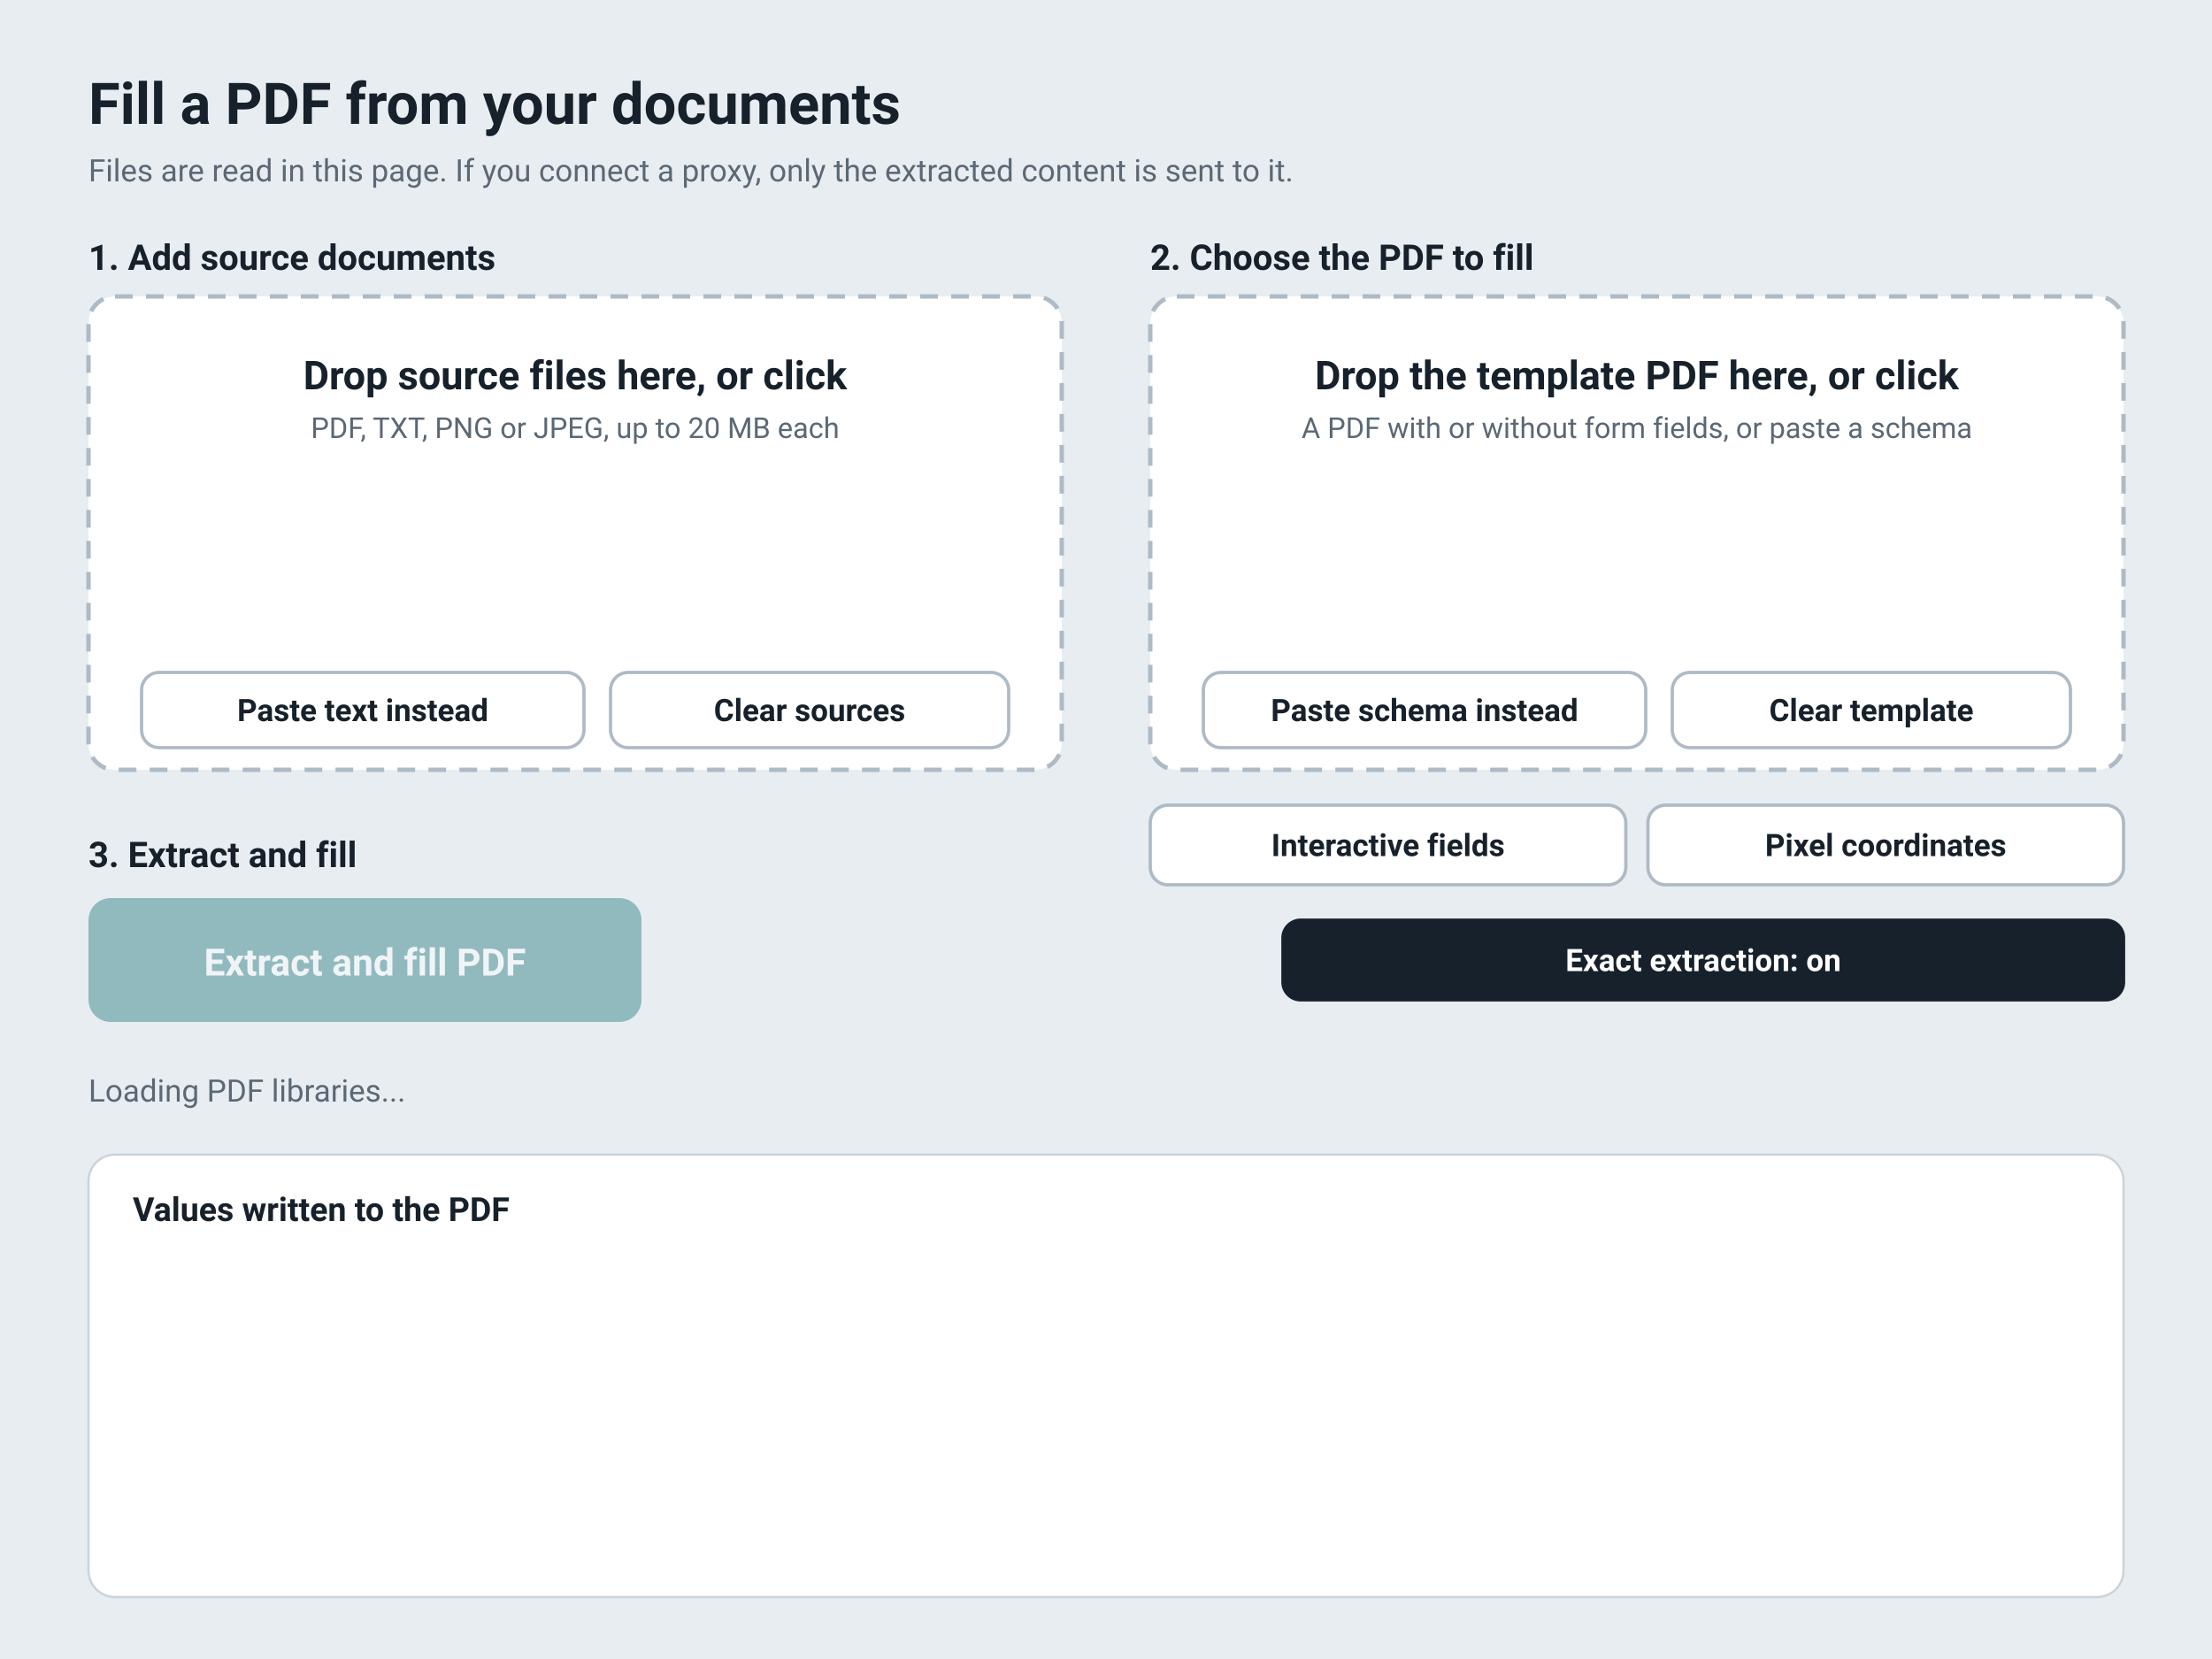
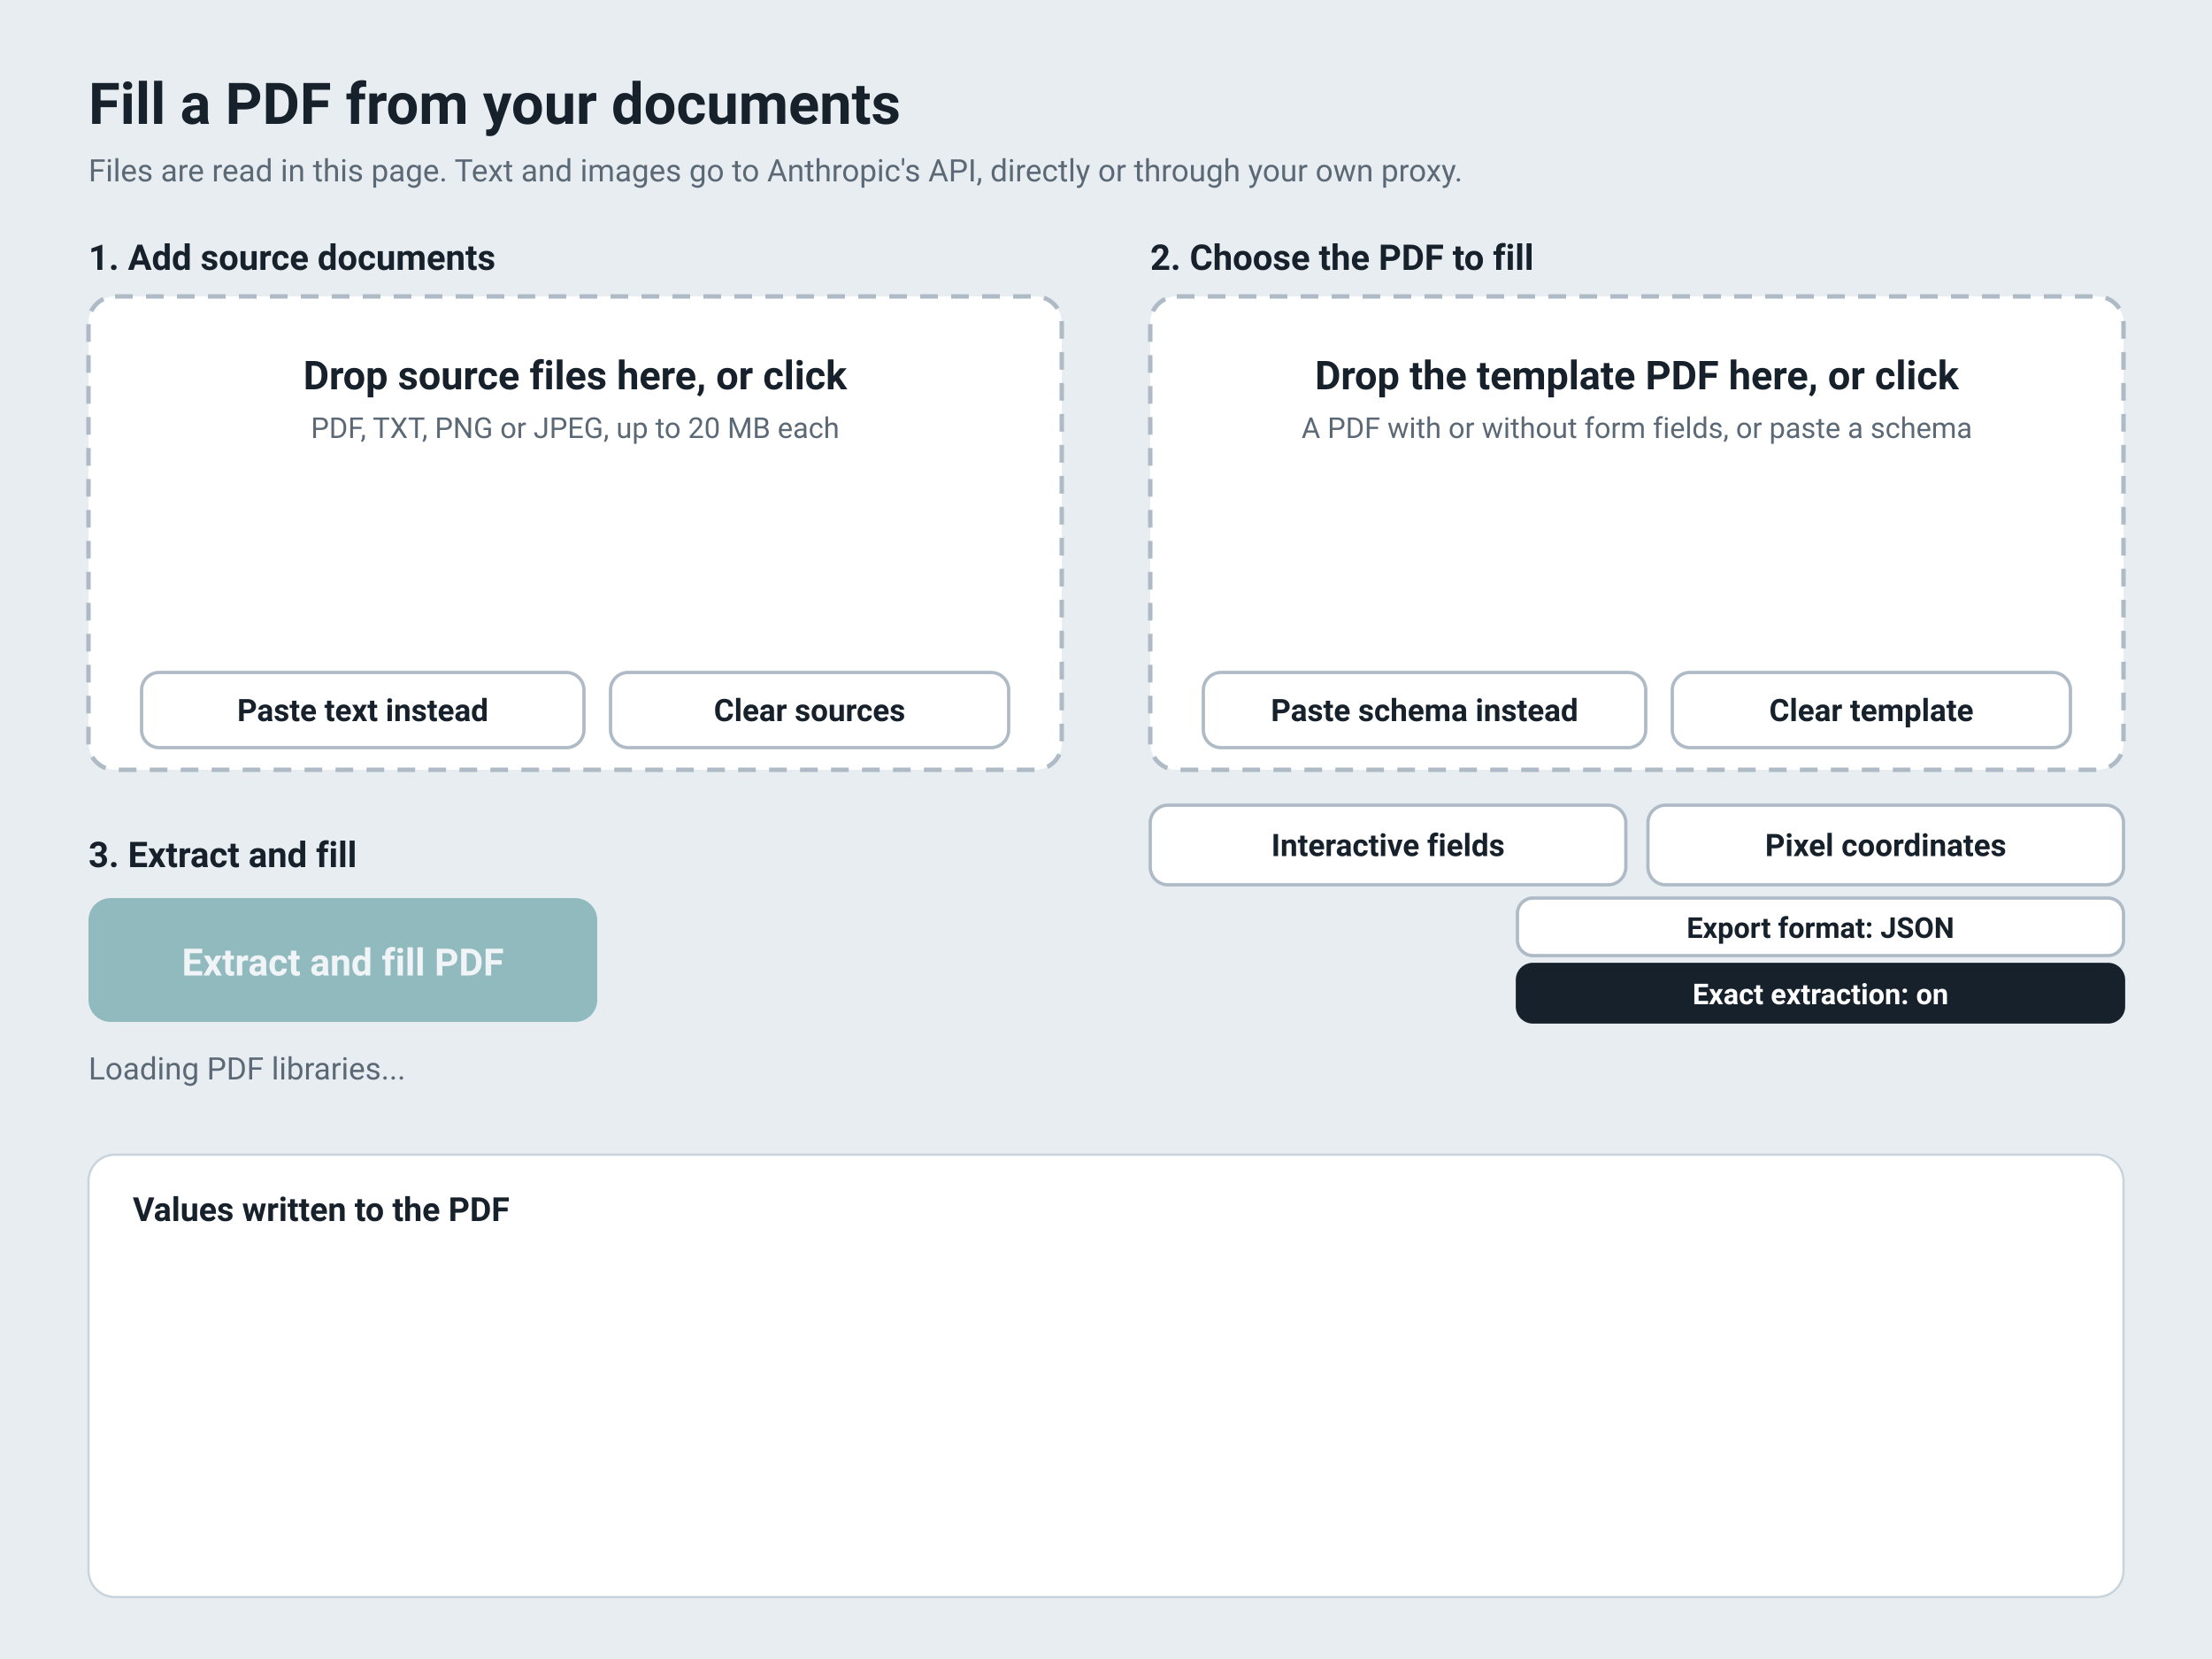
<svg xmlns="http://www.w3.org/2000/svg" viewBox="0 0 1000 750" width="100%" height="100%" preserveAspectRatio="xMidYMid meet" font-family="system-ui, -apple-system, 'Segoe UI', Roboto, Helvetica, Arial, sans-serif">
  <defs id="defs">
    <style>
      .zone { fill: #FFFFFF; stroke: #AEBBC6; stroke-width: 2; stroke-dasharray: 8 6; cursor: pointer; }
      .zone.hover { fill: #D7ECEC; stroke: #0E6F73; }
      .zone:focus { outline: none; stroke: #0E6F73; stroke-width: 3; }
      .btn { cursor: pointer; outline: none; }
      .btn rect { fill: #0E6F73; }
      .btn:hover rect, .btn:focus rect { fill: #0A5659; }
      .btn.secondary rect { fill: #17212B; }
      .btn.toggle rect { fill: #FFFFFF; stroke: #AEBBC6; stroke-width: 1.5; }
      .btn.toggle text { fill: #17212B; }
      .btn.toggle.active rect { fill: #17212B; stroke: #17212B; }
      .btn.toggle.active text { fill: #FFFFFF; }
      .btn.disabled { opacity: 0.4; cursor: not-allowed; }
      .btn text { fill: #FFFFFF; font-weight: 600; font-size: 17px; pointer-events: none; }
      .btn.toggle text { font-size: 14px; }
+       .btn.small text { font-size: 13px; }
      .ink { fill: #17212B; } .muted { fill: #5B6875; }
    </style>
  </defs>
  <rect x="0" y="0" width="1000" height="750" fill="#E8EDF1" />
  <text x="40" y="56" class="ink" font-size="26" font-weight="700">Fill a PDF from your documents</text>
-   <text x="40" y="82" class="muted" font-size="14">Files are read in this page. If you connect a proxy, only the extracted content is sent to it.</text>
+   <text x="40" y="82" class="muted" font-size="14">Files are read in this page. Text and images go to Anthropic's API, directly or through your own proxy.</text>
  <text x="40" y="122" class="ink" font-size="16" font-weight="600">1. Add source documents</text>
  <rect id="source-zone" class="zone" x="40" y="134" width="440" height="214" rx="12" tabindex="0" role="button" aria-label="Add source documents" />
  <text x="260" y="176" class="ink" font-size="18" font-weight="600" text-anchor="middle" pointer-events="none">Drop source files here, or click</text>
  <text x="260" y="198" class="muted" font-size="13" text-anchor="middle" pointer-events="none">PDF, TXT, PNG or JPEG, up to 20 MB each</text>
  <g id="source-list" font-size="13" class="ink" pointer-events="none" />
  <g id="btn-source-text" class="btn toggle" tabindex="0" role="button" transform="translate(64 304)">
    <rect width="200" height="34" rx="8" />
    <text x="100" y="22" text-anchor="middle">Paste text instead</text>
  </g>
  <g id="btn-source-clear" class="btn toggle" tabindex="0" role="button" transform="translate(276 304)">
    <rect width="180" height="34" rx="8" />
    <text x="90" y="22" text-anchor="middle">Clear sources</text>
  </g>
  <text x="520" y="122" class="ink" font-size="16" font-weight="600">2. Choose the PDF to fill</text>
  <rect id="template-zone" class="zone" x="520" y="134" width="440" height="214" rx="12" tabindex="0" role="button" aria-label="Choose the template PDF" />
  <text x="740" y="176" class="ink" font-size="18" font-weight="600" text-anchor="middle" pointer-events="none">Drop the template PDF here, or click</text>
  <text x="740" y="198" class="muted" font-size="13" text-anchor="middle" pointer-events="none">A PDF with or without form fields, or paste a schema</text>
  <g id="template-info" font-size="13" class="ink" pointer-events="none" />
  <g id="btn-template-text" class="btn toggle" tabindex="0" role="button" transform="translate(544 304)">
    <rect width="200" height="34" rx="8" />
    <text x="100" y="22" text-anchor="middle">Paste schema instead</text>
  </g>
  <g id="btn-template-clear" class="btn toggle" tabindex="0" role="button" transform="translate(756 304)">
    <rect width="180" height="34" rx="8" />
    <text x="90" y="22" text-anchor="middle">Clear template</text>
  </g>
  <g id="btn-mode-fields" class="btn toggle" tabindex="0" role="button" transform="translate(520 364)">
    <rect width="215" height="36" rx="8" />
    <text x="107.5" y="23" text-anchor="middle">Interactive fields</text>
  </g>
  <g id="btn-mode-coords" class="btn toggle" tabindex="0" role="button" transform="translate(745 364)">
    <rect width="215" height="36" rx="8" />
    <text x="107.5" y="23" text-anchor="middle">Pixel coordinates</text>
  </g>
  <text x="40" y="392" class="ink" font-size="16" font-weight="600">3. Extract and fill</text>
  <g id="btn-process" class="btn disabled" tabindex="0" role="button" transform="translate(40 406)">
-     <rect width="250" height="56" rx="10" />
-     <text x="125" y="35" text-anchor="middle">Extract and fill PDF</text>
+     <rect width="230" height="56" rx="10" />
+     <text x="115" y="35" text-anchor="middle">Extract and fill PDF</text>
  </g>
-   <g id="btn-download" class="btn secondary" tabindex="0" role="button" transform="translate(310 406)" visibility="hidden">
-     <rect width="250" height="56" rx="10" />
-     <text x="125" y="35" text-anchor="middle">Download filled PDF</text>
+   <g id="btn-download" class="btn secondary" tabindex="0" role="button" transform="translate(282 406)" visibility="hidden">
+     <rect width="190" height="56" rx="10" />
+     <text x="95" y="35" text-anchor="middle">Download PDF</text>
  </g>
-   <g id="btn-exact" class="btn toggle active" tabindex="0" role="switch" aria-checked="true" transform="translate(580 416)">
-     <rect width="380" height="36" rx="8" />
-     <text x="190" y="23" text-anchor="middle">Exact extraction: on</text>
+   <g id="btn-export-data" class="btn secondary" tabindex="0" role="button" transform="translate(484 406)" visibility="hidden">
+     <rect width="190" height="56" rx="10" />
+     <text x="95" y="35" text-anchor="middle">Export .json</text>
  </g>
-   <text id="text-status" x="40" y="498" class="muted" font-size="14">Loading PDF libraries...</text>
+   <g id="btn-export-format" class="btn toggle small" tabindex="0" role="button" transform="translate(686 406)">
+     <rect width="274" height="26" rx="7" />
+     <text x="137" y="18" text-anchor="middle">Export format: JSON</text>
+   </g>
+   <g id="btn-exact" class="btn toggle small active" tabindex="0" role="switch" aria-checked="true" transform="translate(686 436)">
+     <rect width="274" height="26" rx="7" />
+     <text x="137" y="18" text-anchor="middle">Exact extraction: on</text>
+   </g>
+   <text id="text-status" class="muted" font-size="14">
+     <tspan id="status-1" x="40" y="488">Loading PDF libraries...</tspan>
+     <tspan id="status-2" x="40" y="506" />
+   </text>
  <rect x="40" y="522" width="920" height="200" rx="12" fill="#FFFFFF" stroke="#C9D3DB" />
  <text x="60" y="552" class="ink" font-size="15" font-weight="600">Values written to the PDF</text>
  <g id="result-preview" font-size="13" class="ink" />
  <g id="editor" visibility="hidden">
    <rect x="0" y="0" width="1000" height="750" fill="#17212B" opacity="0.55" />
    <rect x="90" y="70" width="820" height="610" rx="14" fill="#FFFFFF" />
    <text id="editor-title" x="120" y="112" class="ink" font-size="20" font-weight="700" />
    <text id="editor-hint" x="120" y="136" class="muted" font-size="13" />
    <text id="editor-hint2" x="120" y="154" class="muted" font-size="13" />
    <g id="editor-host" />
    <text id="editor-error" x="120" y="614" fill="#B3261E" font-size="13" />
    <g id="btn-editor-apply" class="btn" tabindex="0" role="button" transform="translate(120 626)">
      <rect width="150" height="40" rx="8" />
      <text x="75" y="26" text-anchor="middle">Apply</text>
    </g>
    <g id="btn-editor-cancel" class="btn toggle" tabindex="0" role="button" transform="translate(282 626)">
      <rect width="130" height="40" rx="8" />
      <text x="65" y="26" text-anchor="middle">Cancel</text>
    </g>
    <g id="btn-editor-prompt" class="btn toggle" tabindex="0" role="button" transform="translate(424 626)">
      <rect width="190" height="40" rx="8" />
      <text x="95" y="26" text-anchor="middle">Use simple prompt</text>
    </g>
    <text id="editor-count" x="880" y="651" class="muted" font-size="13" text-anchor="end" />
  </g>
</svg>
